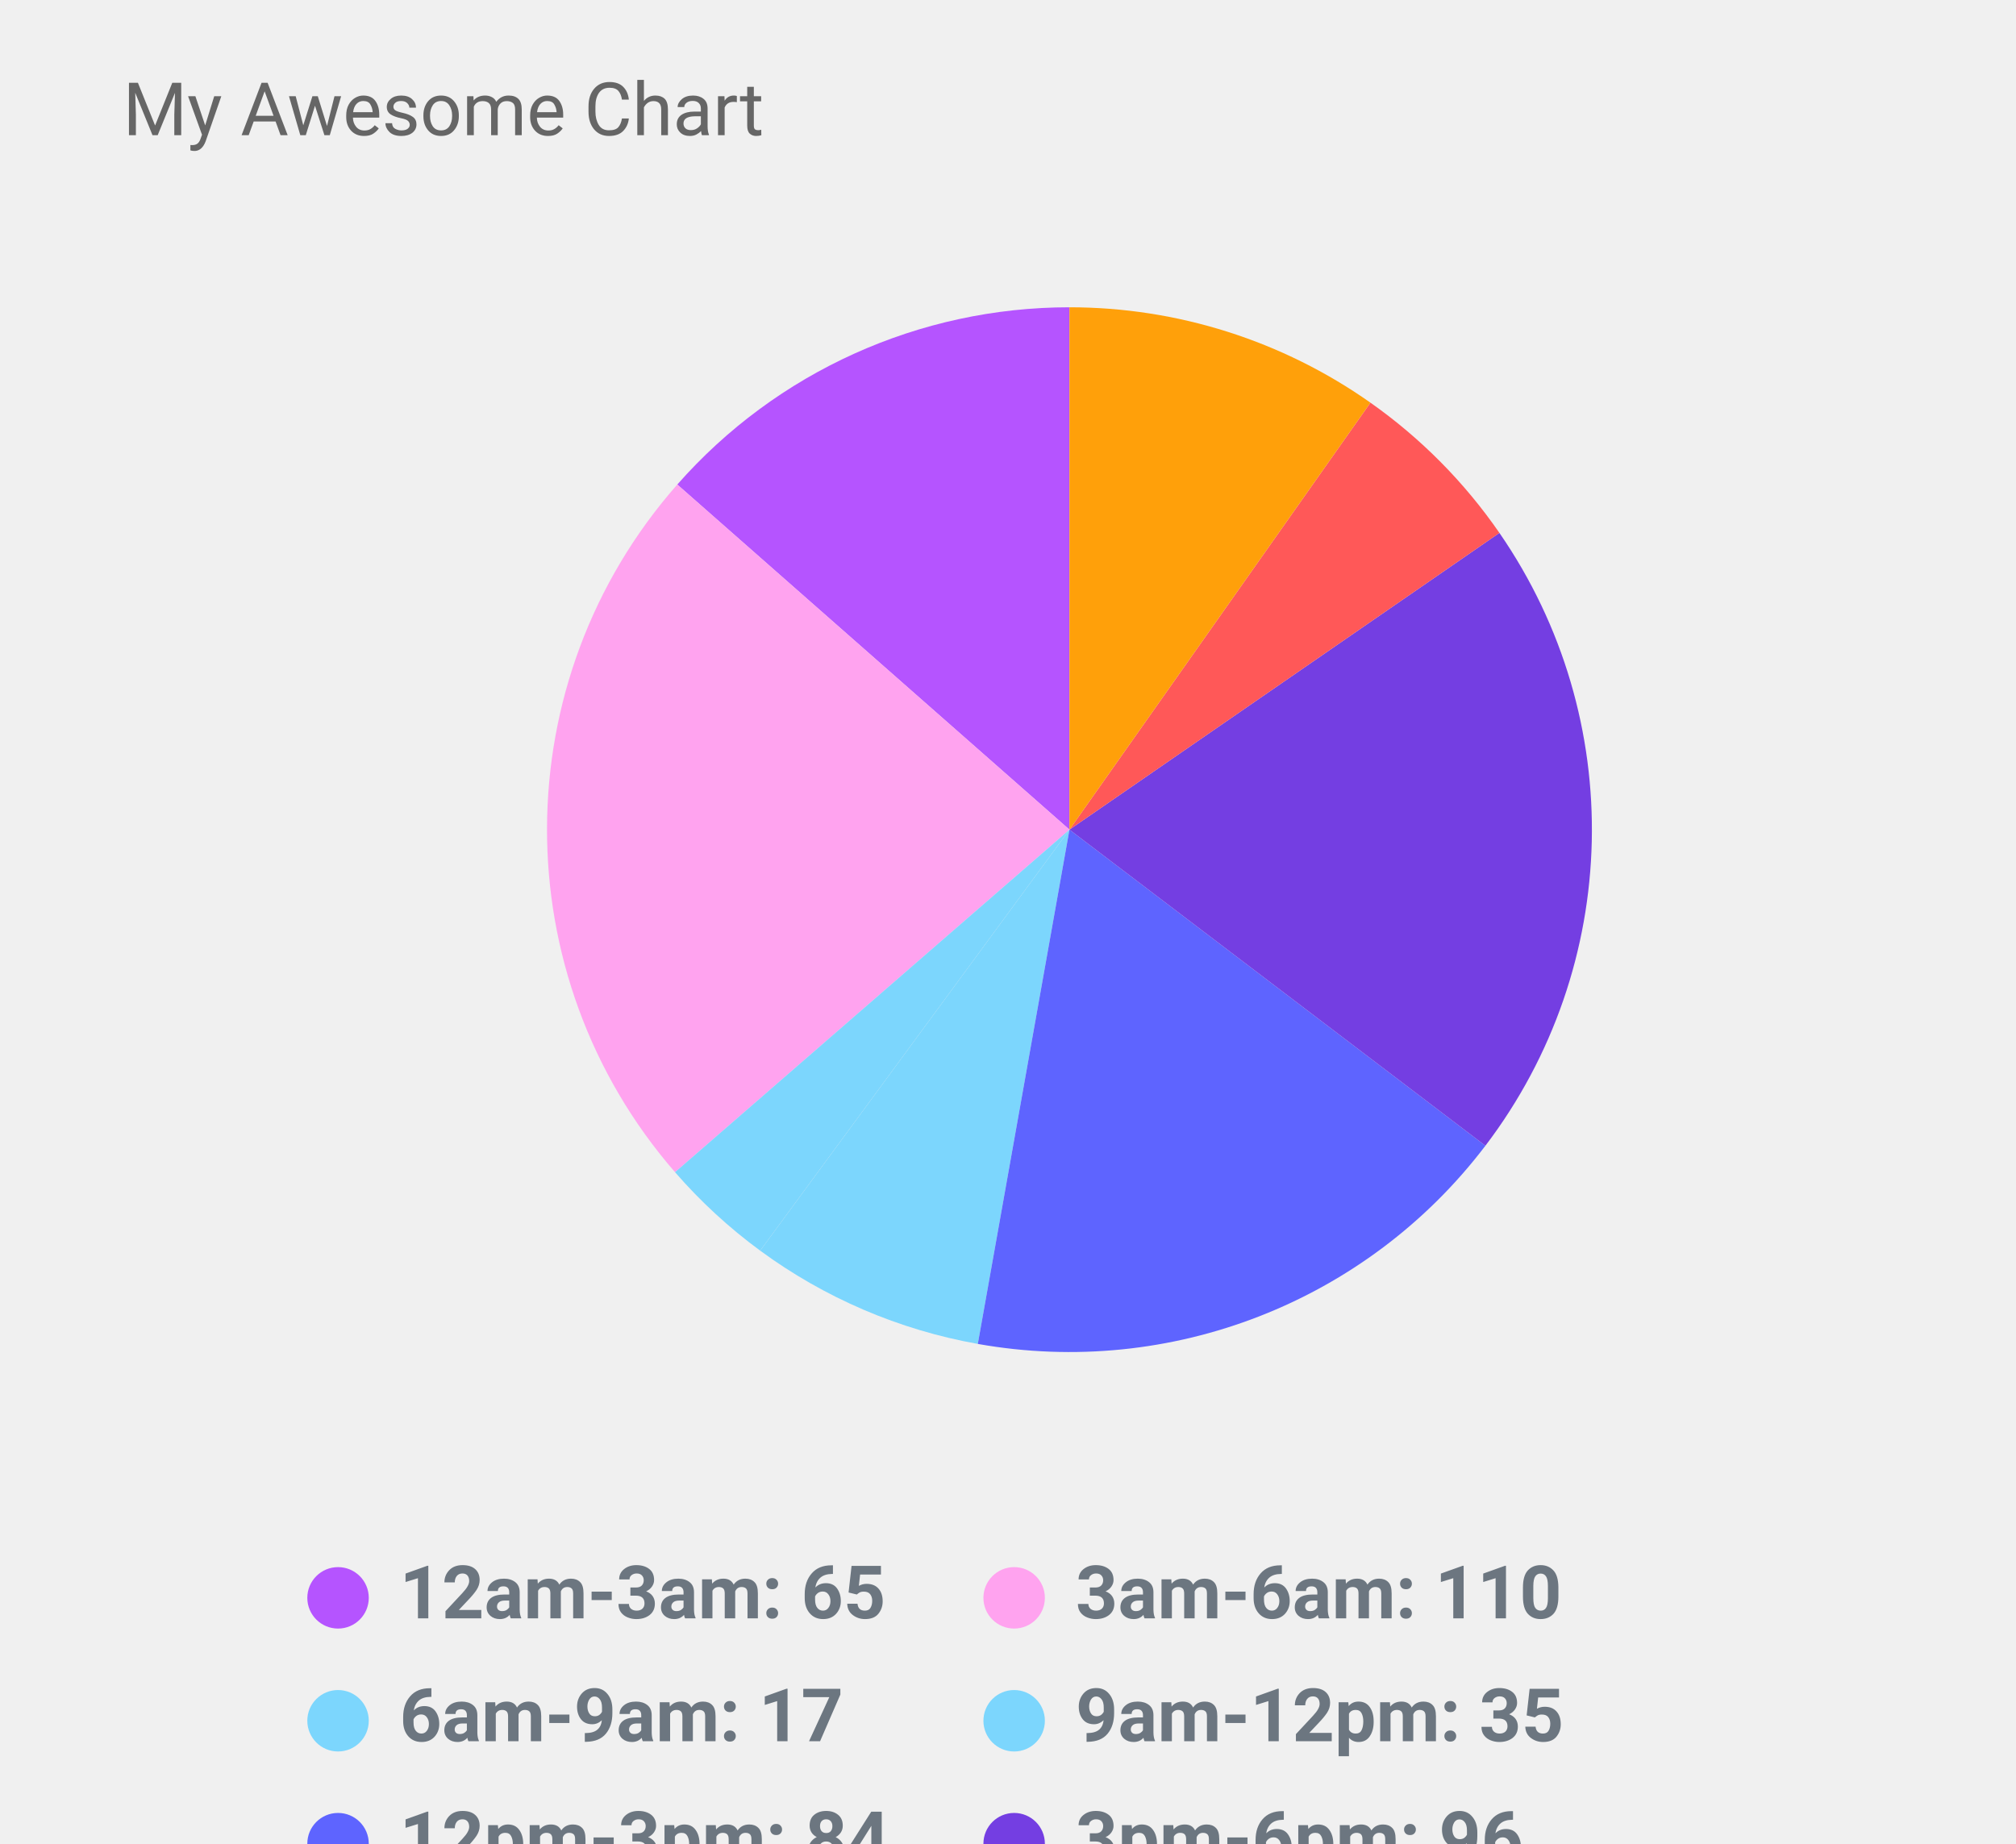
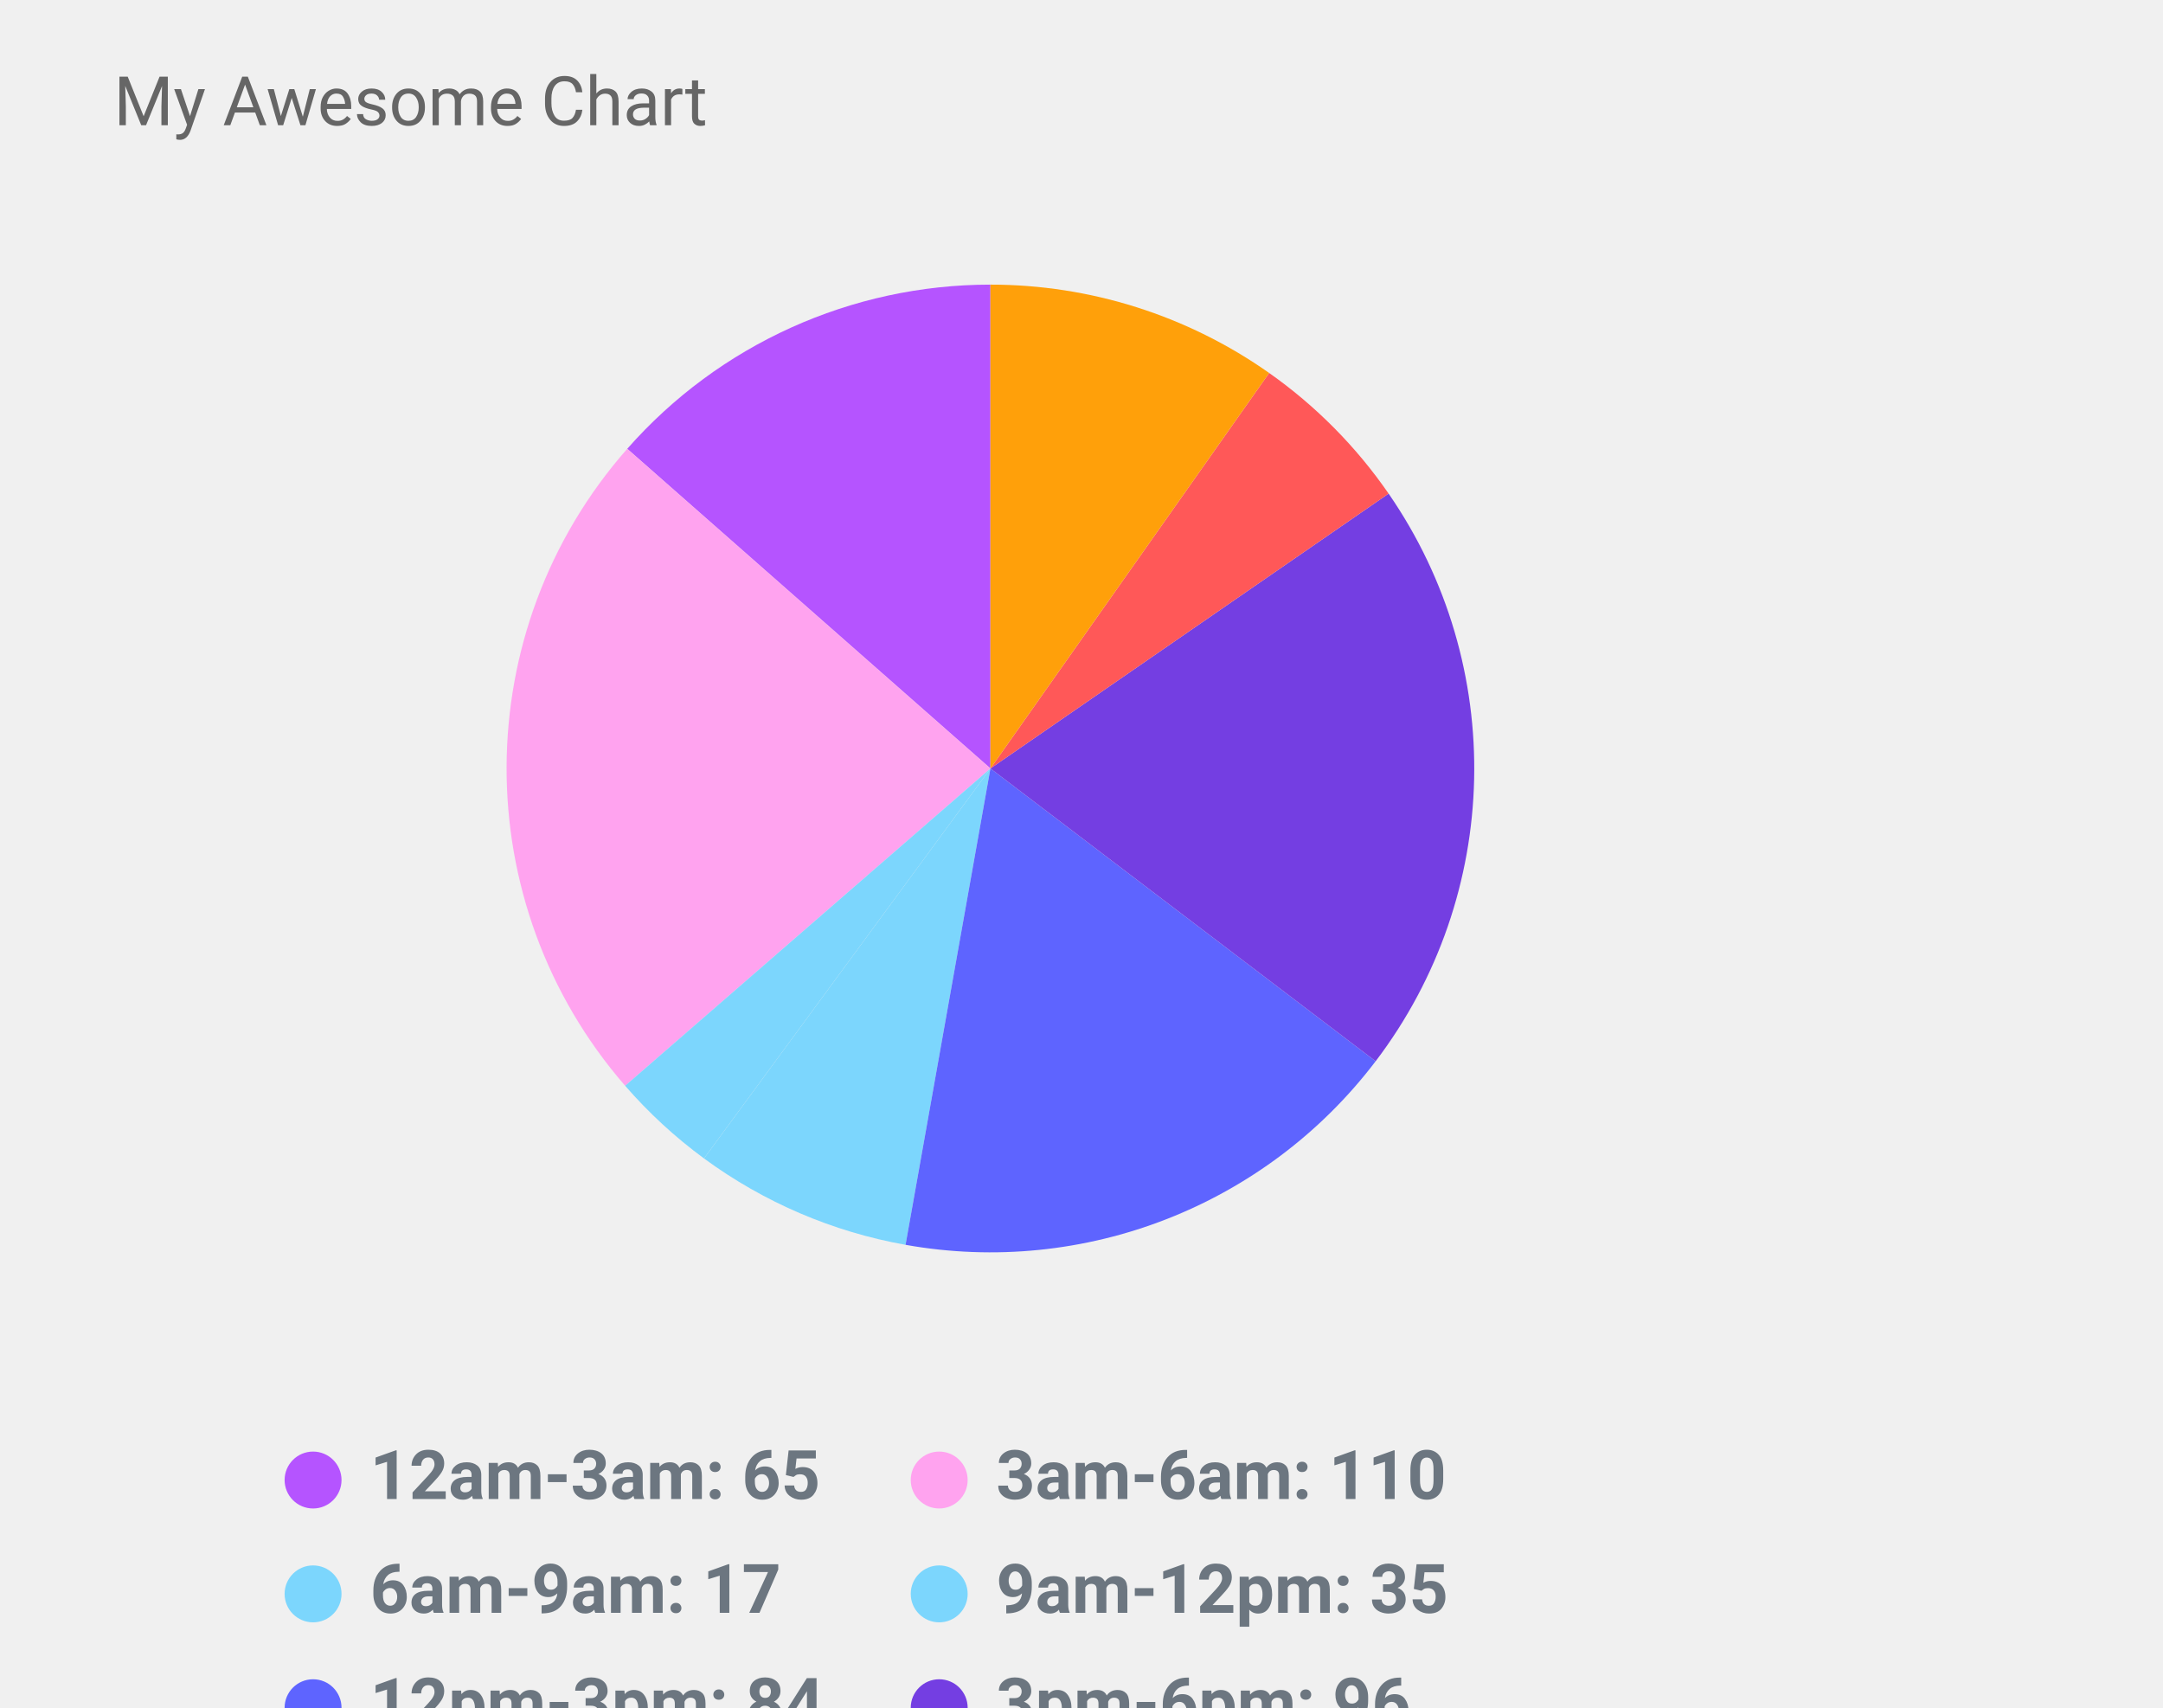
- <svg xmlns="http://www.w3.org/2000/svg" class="frappe-chart chart chart-container" viewBox="0 0 328 300">
+ <svg xmlns="http://www.w3.org/2000/svg" class="frappe-chart chart chart-container" viewBox="0 0 380 300">
  <style>.chart-container{position:relative;font-family:-apple-system,BlinkMacSystemFont,'Segoe UI','Roboto','Oxygen','Ubuntu','Cantarell','Fira Sans','Droid Sans','Helvetica Neue',sans-serif}.chart-container .axis,.chart-container .chart-label{fill:#555b51}.chart-container .axis line,.chart-container .chart-label line{stroke:#dadada}.chart-container .dataset-units circle{stroke:#fff;stroke-width:2}.chart-container .dataset-units path{fill:none;stroke-opacity:1;stroke-width:2px}.chart-container .dataset-path{stroke-width:2px}.chart-container .path-group path{fill:none;stroke-opacity:1;stroke-width:2px}.chart-container line.dashed{stroke-dasharray:5,3}.chart-container .axis-line .specific-value{text-anchor:start}.chart-container .axis-line .y-line{text-anchor:end}.chart-container .axis-line .x-line{text-anchor:middle}.chart-container .legend-dataset-text{fill:#6c7680;font-weight:600}.graph-svg-tip{position:absolute;z-index:99999;padding:10px;font-size:12px;color:#959da5;text-align:center;background:rgba(0,0,0,.8);border-radius:3px}.graph-svg-tip ul{padding-left:0;display:flex}.graph-svg-tip ol{padding-left:0;display:flex}.graph-svg-tip ul.data-point-list li{min-width:90px;flex:1;font-weight:600}.graph-svg-tip strong{color:#dfe2e5;font-weight:600}.graph-svg-tip .svg-pointer{position:absolute;height:5px;margin:0 0 0 -5px;content:' ';border:5px solid transparent;border-top-color:rgba(0,0,0,.8)}.graph-svg-tip.comparison{padding:0;text-align:left;pointer-events:none}.graph-svg-tip.comparison .title{display:block;padding:10px;margin:0;font-weight:600;line-height:1;pointer-events:none}.graph-svg-tip.comparison ul{margin:0;white-space:nowrap;list-style:none}.graph-svg-tip.comparison li{display:inline-block;padding:5px 10px}</style>
  <text class="title" x="20" y="10" dy="12px" fill="#666666" font-size="12px">My Awesome Chart</text>
  <g class="pie-chart chart-draw-area" transform="translate(50 50)">
    <g class="pie-slices" transform="">
      <path class="pie-path" d="m124 85 1e-14 -85a85 85 0 0 0-63.807 28.843z" fill="#b554ff" />
      <path class="pie-path" d="m124 85-63.807-56.157a85 85 0 0 0-0.365 111.9z" fill="#ffa3ef" />
      <path class="pie-path" d="m124 85-64.173 55.739a85 85 0 0 0 13.852 12.765z" fill="#7cd6fd" />
      <path class="pie-path" d="m124 85-50.32 68.504a85 85 0 0 0 35.408 15.177z" fill="#7cd6fd" />
      <path class="pie-path" d="m124 85-14.912 83.682a85 85 0 0 0 82.586-32.25z" fill="#5e64ff" />
      <path class="pie-path" d="m124 85 67.674 51.432a85 85 0 0 0 2.28-99.718z" fill="#743ee2" />
      <path class="pie-path" d="m124 85 69.954-48.286a85 85 0 0 0-20.985-21.192z" fill="#ff5858" />
      <path class="pie-path" d="m124 85 48.969-69.477a85 85 0 0 0-48.969-15.523z" fill="#ffa00a" />
    </g>
  </g>
  <g class="chart-legend" transform="translate(50 260)">
    <g transform="translate(5)">
      <circle class="legend-dot" r="5" fill="#b554ff" />
      <text class="legend-dataset-text" dx="10px" dy="3.333px" fill="#555b51" font-size="12px">12am-3am: 65</text>
    </g>
    <g transform="translate(115)">
      <circle class="legend-dot" r="5" fill="#ffa3ef" />
      <text class="legend-dataset-text" dx="10px" dy="3.333px" fill="#555b51" font-size="12px">3am-6am: 110</text>
    </g>
    <g transform="translate(5 20)">
      <circle class="legend-dot" r="5" fill="#7cd6fd" />
      <text class="legend-dataset-text" dx="10px" dy="3.333px" fill="#555b51" font-size="12px">6am-9am: 17</text>
    </g>
    <g transform="translate(115 20)">
      <circle class="legend-dot" r="5" fill="#7cd6fd" />
      <text class="legend-dataset-text" dx="10px" dy="3.333px" fill="#555b51" font-size="12px">9am-12pm: 35</text>
    </g>
    <g transform="translate(5 40)">
      <circle class="legend-dot" r="5" fill="#5e64ff" />
      <text class="legend-dataset-text" dx="10px" dy="3.333px" fill="#555b51" font-size="12px">12pm-3pm: 84</text>
    </g>
    <g transform="translate(115 40)">
      <circle class="legend-dot" r="5" fill="#743ee2" />
      <text class="legend-dataset-text" dx="10px" dy="3.333px" fill="#555b51" font-size="12px">3pm-6pm: 96</text>
    </g>
    <g transform="translate(5 60)">
      <circle class="legend-dot" r="5" fill="#ff5858" />
      <text class="legend-dataset-text" dx="10px" dy="3.333px" fill="#555b51" font-size="12px">6pm-9pm: 27</text>
    </g>
    <g transform="translate(115 60)">
      <circle class="legend-dot" r="5" fill="#ffa00a" />
      <text class="legend-dataset-text" dx="10px" dy="3.333px" fill="#555b51" font-size="12px">9pm-12am: 47</text>
    </g>
  </g>
</svg>
